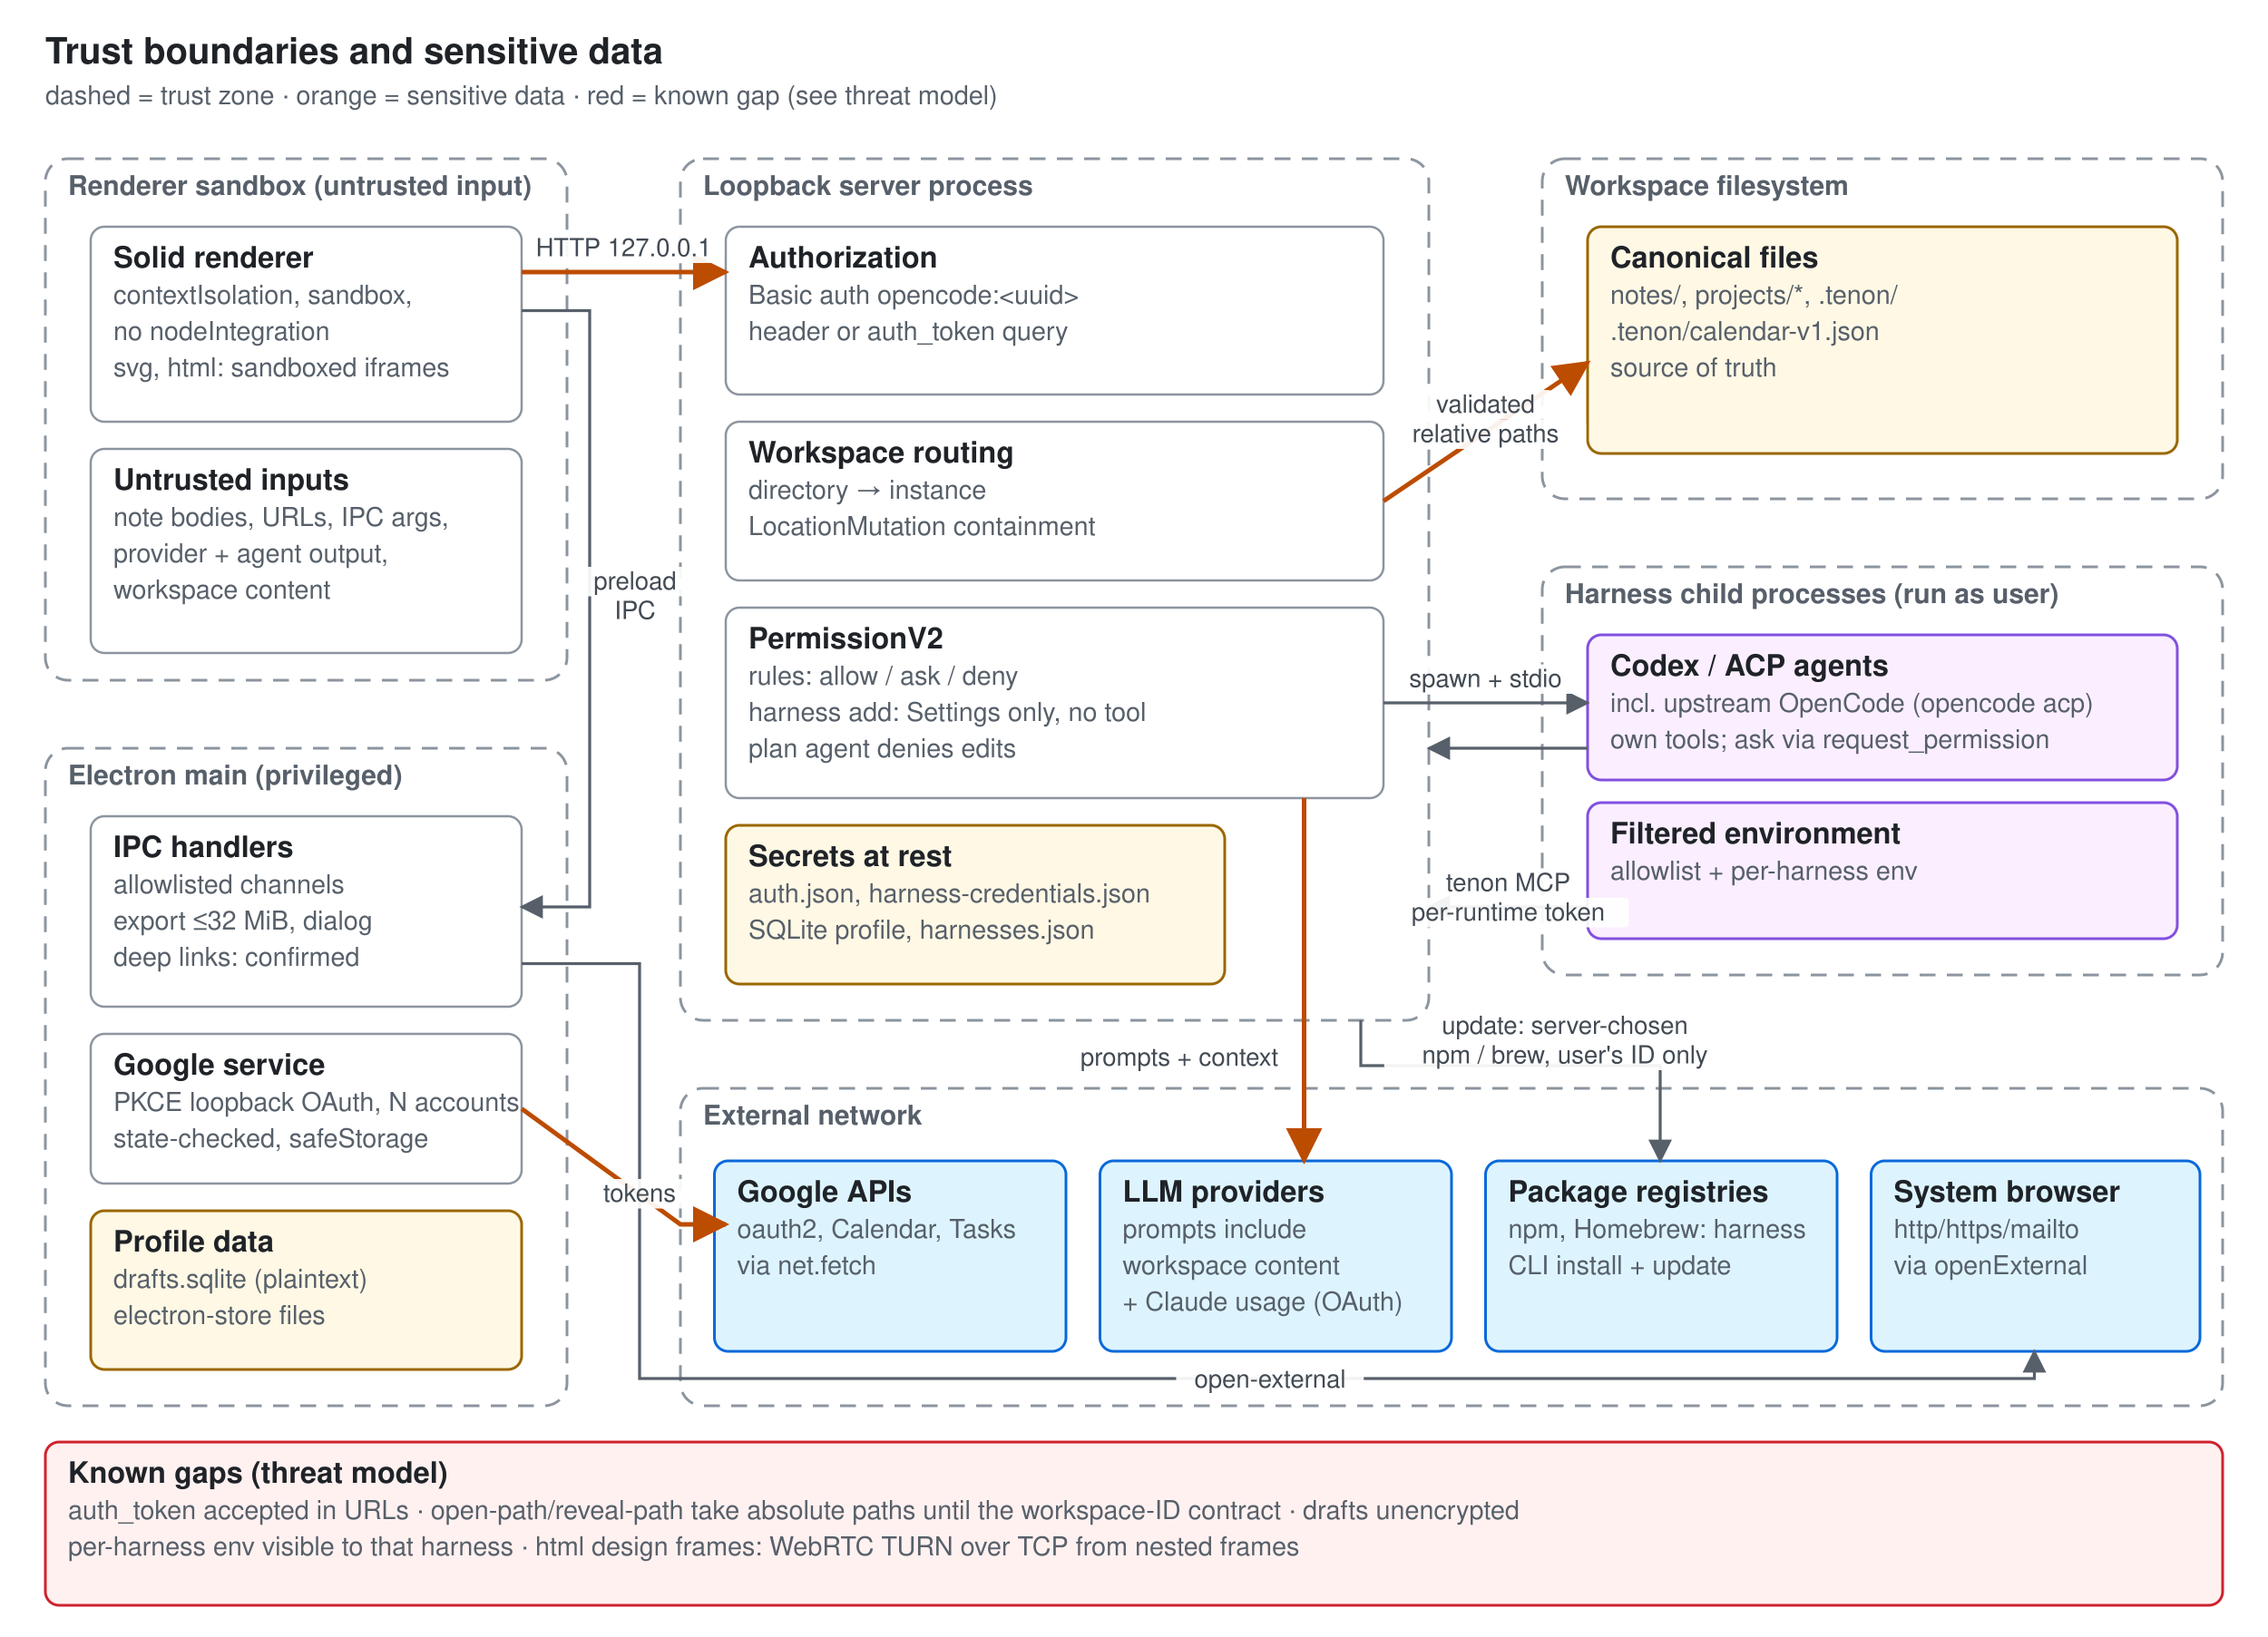
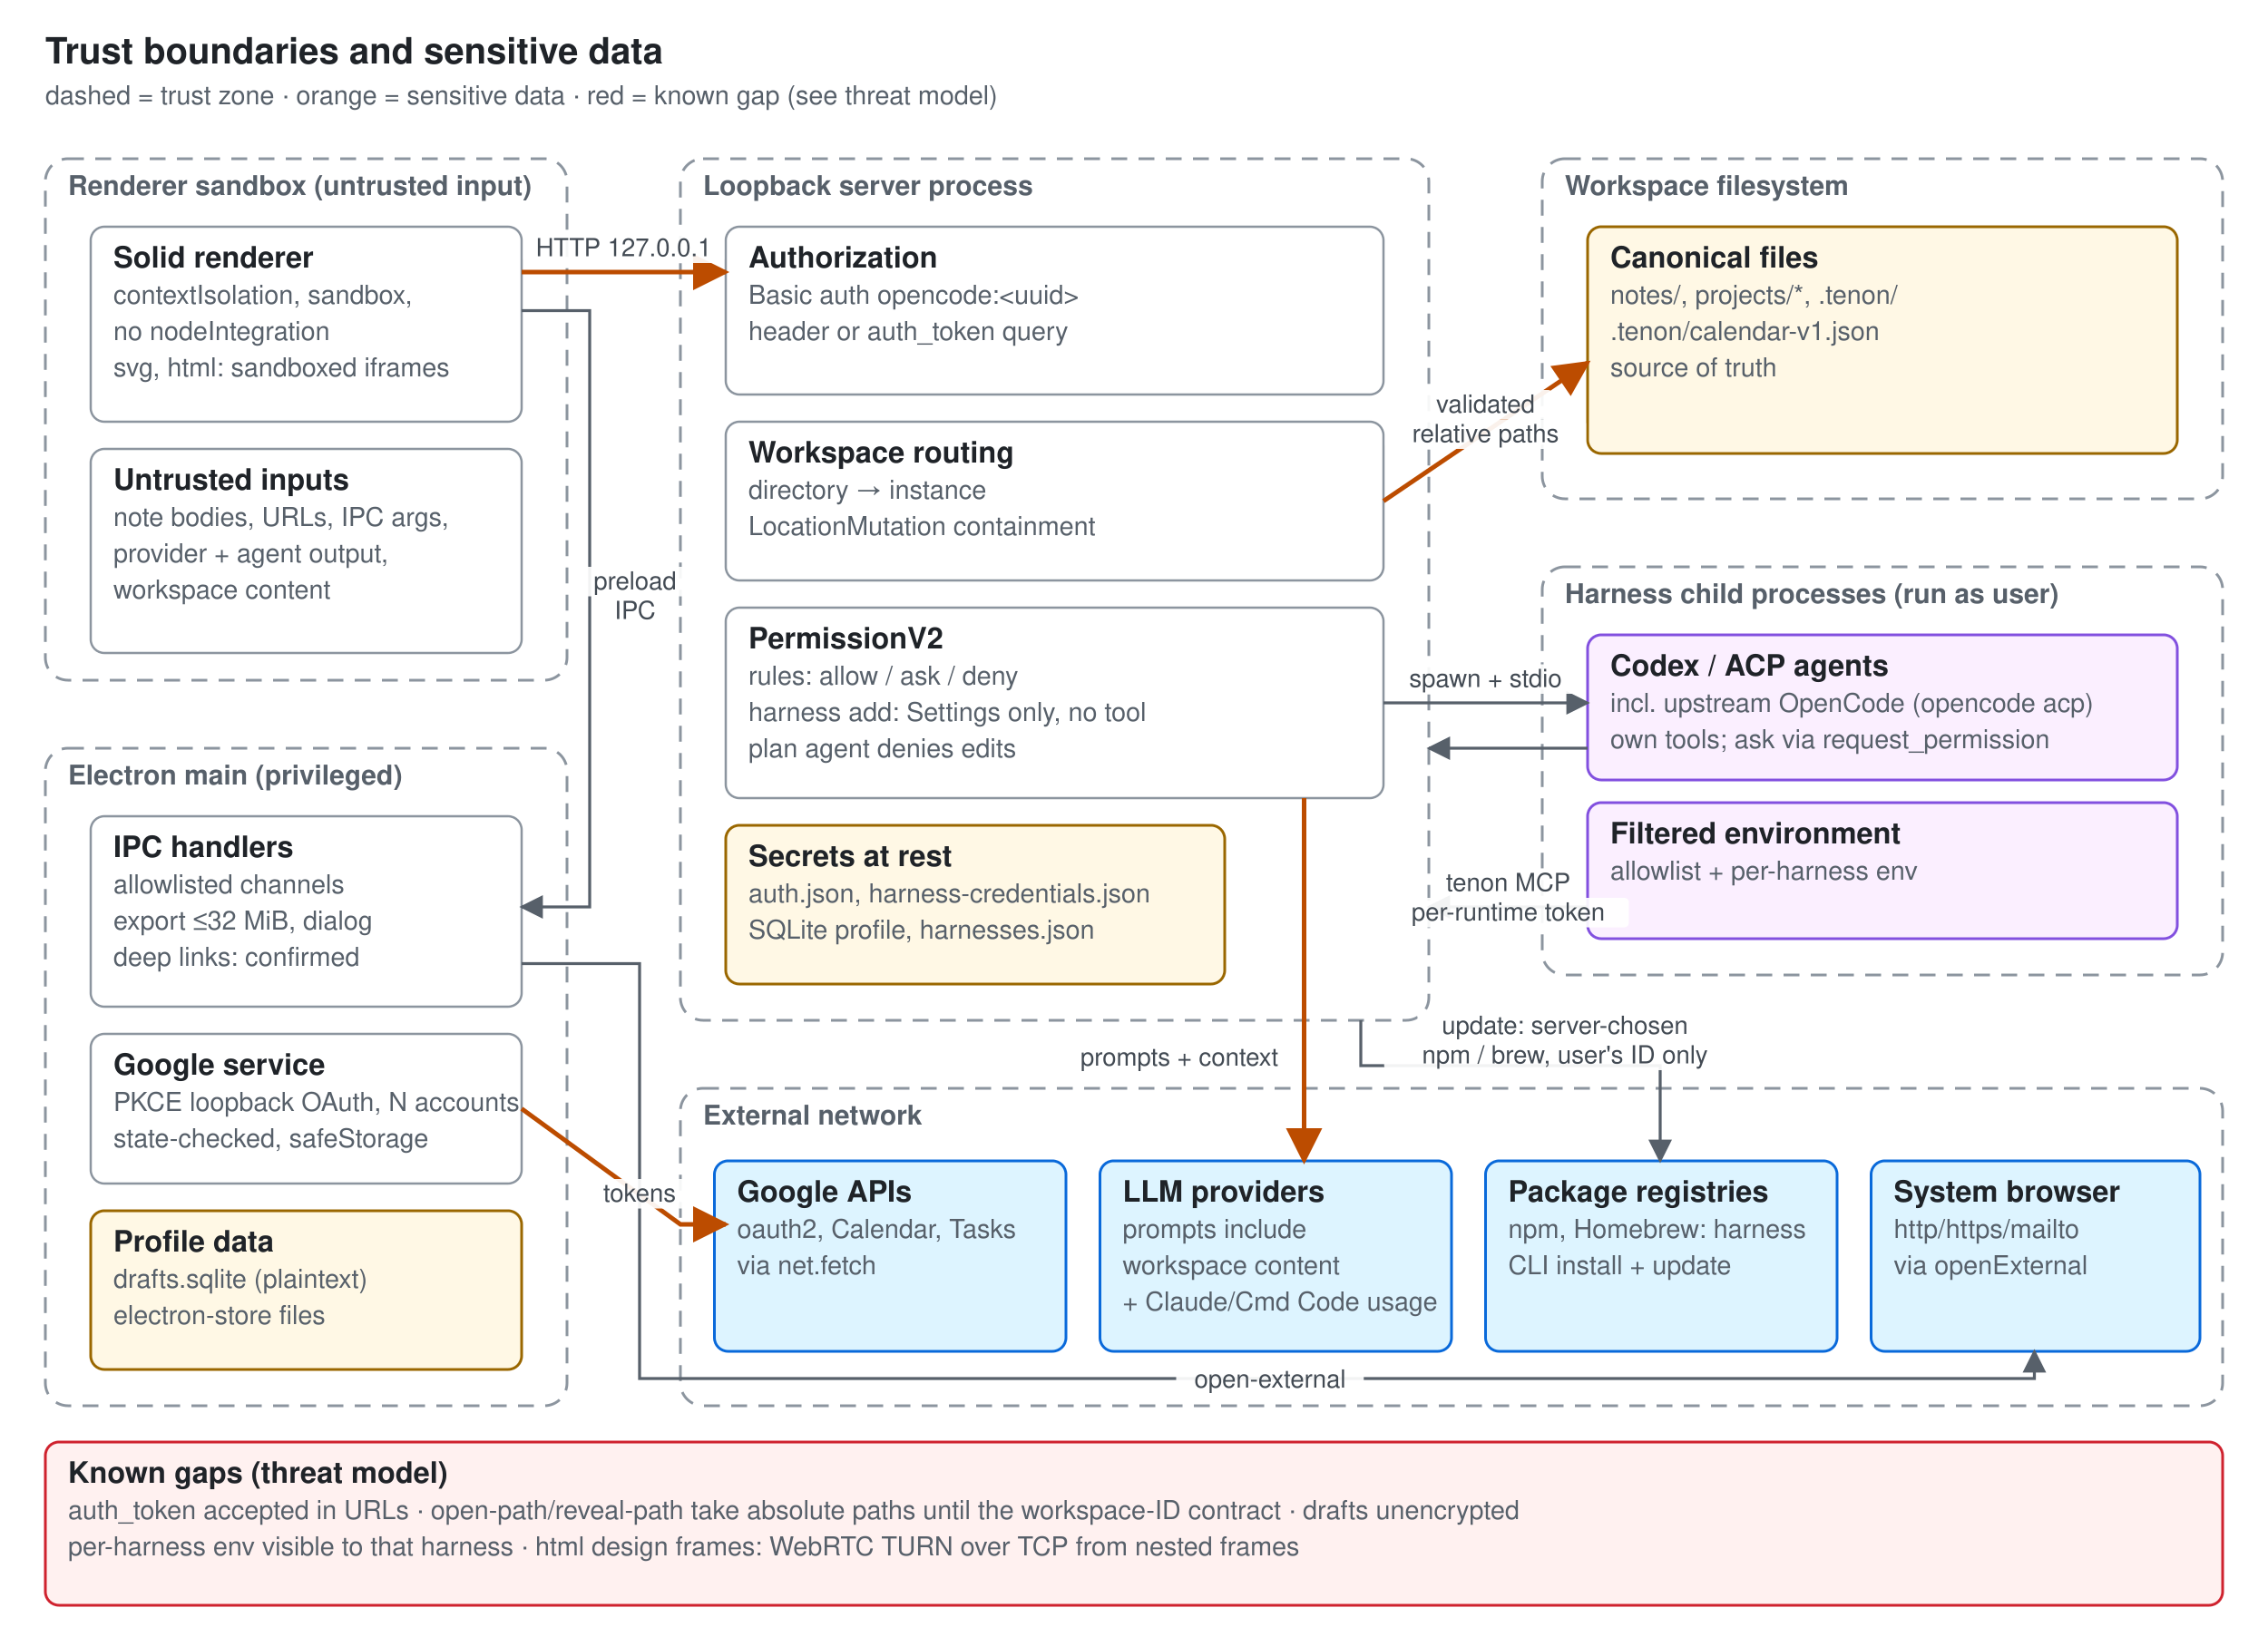
<svg xmlns="http://www.w3.org/2000/svg" viewBox="0 0 1000 722" width="1000" height="722" role="img" aria-labelledby="title desc">
  <style>
  .bg{fill:#ffffff}
  text{font-family:ui-sans-serif,system-ui,-apple-system,"Segoe UI",Helvetica,Arial,sans-serif;font-size:13px;fill:#1f2328}
  .t{font-weight:600}
  .s{font-size:11.5px;fill:#57606a}
  .h{font-size:16px;font-weight:600}
  .lbl{font-size:11px;fill:#424a53}
  .lblbg{fill:#ffffff;opacity:.92}
  .box{fill:#f6f8fa;stroke:#57606a;stroke-width:1.2}
  .sub{fill:#ffffff;stroke:#8c959f;stroke-width:1}
  .store{fill:#fff8e5;stroke:#9a6700;stroke-width:1.2}
  .ext{fill:#ddf4ff;stroke:#0969da;stroke-width:1.2}
  .proc{fill:#fbefff;stroke:#8250df;stroke-width:1.2}
  .zone{fill:none;stroke:#8c959f;stroke-width:1.2;stroke-dasharray:7 5}
  .zonet{font-size:12px;font-weight:600;fill:#57606a}
  .gapz{fill:#fff1f0;stroke:#cf222e;stroke-width:1.2}
  .e{fill:none;stroke:#57606a;stroke-width:1.3}
  .d{stroke-dasharray:5 4}
  .r{stroke:#cf222e}
  .sens{stroke:#bc4c00;stroke-width:2}
  .ah{fill:#57606a}
  .ahr{fill:#cf222e}
  .ahs{fill:#bc4c00}
  .life{stroke:#8c959f;stroke-width:1;stroke-dasharray:4 4}
  .act{fill:#eaeef2;stroke:#57606a;stroke-width:1}
  .frag{fill:none;stroke:#8c959f;stroke-width:1}
  .fragt{fill:#eaeef2;stroke:#8c959f;stroke-width:1}
  .dot{fill:#1f2328}
  .ring{fill:none;stroke:#1f2328;stroke-width:1.5}
  .dia{fill:#ffffff;stroke:#57606a;stroke-width:1.2}
  .bar{fill:#1f2328}
  @media (prefers-color-scheme: dark){
    .bg{fill:#0d1117}
    text{fill:#e6edf3}
    .s{fill:#9198a1} .lbl{fill:#c9d1d9} .lblbg{fill:#0d1117}
    .box{fill:#161b22;stroke:#8b949e} .sub{fill:#0d1117;stroke:#6e7681}
    .store{fill:#2b2111;stroke:#d29922} .ext{fill:#0c2d4a;stroke:#4493f8}
    .proc{fill:#271a3d;stroke:#ab7df8}
    .zone{stroke:#6e7681} .zonet{fill:#9198a1}
    .gapz{fill:#3a1517;stroke:#f85149}
    .e{stroke:#9198a1} .r{stroke:#f85149} .sens{stroke:#f0883e}
    .ah{fill:#9198a1} .ahr{fill:#f85149} .ahs{fill:#f0883e}
    .life{stroke:#6e7681} .act{fill:#21262d;stroke:#8b949e}
    .frag{stroke:#6e7681} .fragt{fill:#21262d;stroke:#6e7681}
    .dot{fill:#e6edf3} .ring{stroke:#e6edf3} .dia{fill:#0d1117;stroke:#8b949e} .bar{fill:#e6edf3}
  }
</style>
  <defs>
    <marker id="a" viewBox="0 0 10 10" refX="9" refY="5" markerWidth="8" markerHeight="8" orient="auto-start-reverse">
      <path class="ah" d="M0,0 L10,5 L0,10 z" />
    </marker>
    <marker id="ar" viewBox="0 0 10 10" refX="9" refY="5" markerWidth="8" markerHeight="8" orient="auto-start-reverse">
      <path class="ahr" d="M0,0 L10,5 L0,10 z" />
    </marker>
    <marker id="as" viewBox="0 0 10 10" refX="9" refY="5" markerWidth="8" markerHeight="8" orient="auto-start-reverse">
      <path class="ahs" d="M0,0 L10,5 L0,10 z" />
    </marker>
    <marker id="o" viewBox="0 0 10 10" refX="9" refY="5" markerWidth="9" markerHeight="9" orient="auto-start-reverse">
      <path class="e" d="M0,0 L10,5 L0,10" />
    </marker>
    <marker id="dm" viewBox="0 0 12 12" refX="1" refY="6" markerWidth="11" markerHeight="11" orient="auto-start-reverse">
      <path class="bar" d="M1,6 L6,1 L11,6 L6,11 z" />
    </marker>
  </defs>
  <rect class="bg" x="0" y="0" width="1000" height="722" />
  <text x="20" y="28" text-anchor="start" class="h">Trust boundaries and sensitive data</text>
  <text x="20" y="46" text-anchor="start" class="s">dashed = trust zone · orange = sensitive data · red = known gap (see threat model)</text>
  <rect class="zone" x="20" y="70" width="230" height="230" rx="10" />
  <text x="30" y="86" text-anchor="start" class="zonet">Renderer sandbox (untrusted input)</text>
  <rect class="sub" x="40" y="100" width="190" height="86" rx="6" />
  <text x="50" y="118" text-anchor="start" class="t">Solid renderer</text>
  <text x="50" y="134" text-anchor="start" class="s">contextIsolation, sandbox,</text>
  <text x="50" y="150" text-anchor="start" class="s">no nodeIntegration</text>
  <text x="50" y="166" text-anchor="start" class="s">svg, html: sandboxed iframes</text>
  <rect class="sub" x="40" y="198" width="190" height="90" rx="6" />
  <text x="50" y="216" text-anchor="start" class="t">Untrusted inputs</text>
  <text x="50" y="232" text-anchor="start" class="s">note bodies, URLs, IPC args,</text>
  <text x="50" y="248" text-anchor="start" class="s">provider + agent output,</text>
  <text x="50" y="264" text-anchor="start" class="s">workspace content</text>
  <rect class="zone" x="20" y="330" width="230" height="290" rx="10" />
  <text x="30" y="346" text-anchor="start" class="zonet">Electron main (privileged)</text>
  <rect class="sub" x="40" y="360" width="190" height="84" rx="6" />
  <text x="50" y="378" text-anchor="start" class="t">IPC handlers</text>
  <text x="50" y="394" text-anchor="start" class="s">allowlisted channels</text>
  <text x="50" y="410" text-anchor="start" class="s">export ≤32 MiB, dialog</text>
  <text x="50" y="426" text-anchor="start" class="s">deep links: confirmed</text>
  <rect class="sub" x="40" y="456" width="190" height="66" rx="6" />
  <text x="50" y="474" text-anchor="start" class="t">Google service</text>
  <text x="50" y="490" text-anchor="start" class="s">PKCE loopback OAuth, N accounts</text>
  <text x="50" y="506" text-anchor="start" class="s">state-checked, safeStorage</text>
  <rect class="store" x="40" y="534" width="190" height="70" rx="6" />
  <text x="50" y="552" text-anchor="start" class="t">Profile data</text>
  <text x="50" y="568" text-anchor="start" class="s">drafts.sqlite (plaintext)</text>
  <text x="50" y="584" text-anchor="start" class="s">electron-store files</text>
  <rect class="zone" x="300" y="70" width="330" height="380" rx="10" />
  <text x="310" y="86" text-anchor="start" class="zonet">Loopback server process</text>
  <rect class="sub" x="320" y="100" width="290" height="74" rx="6" />
  <text x="330" y="118" text-anchor="start" class="t">Authorization</text>
  <text x="330" y="134" text-anchor="start" class="s">Basic auth opencode:&lt;uuid&gt;</text>
  <text x="330" y="150" text-anchor="start" class="s">header or auth_token query</text>
  <rect class="sub" x="320" y="186" width="290" height="70" rx="6" />
  <text x="330" y="204" text-anchor="start" class="t">Workspace routing</text>
  <text x="330" y="220" text-anchor="start" class="s">directory → instance</text>
  <text x="330" y="236" text-anchor="start" class="s">LocationMutation containment</text>
  <rect class="sub" x="320" y="268" width="290" height="84" rx="6" />
  <text x="330" y="286" text-anchor="start" class="t">PermissionV2</text>
  <text x="330" y="302" text-anchor="start" class="s">rules: allow / ask / deny</text>
  <text x="330" y="318" text-anchor="start" class="s">harness add: Settings only, no tool</text>
  <text x="330" y="334" text-anchor="start" class="s">plan agent denies edits</text>
  <rect class="store" x="320" y="364" width="220" height="70" rx="6" />
  <text x="330" y="382" text-anchor="start" class="t">Secrets at rest</text>
  <text x="330" y="398" text-anchor="start" class="s">auth.json, harness-credentials.json</text>
  <text x="330" y="414" text-anchor="start" class="s">SQLite profile, harnesses.json</text>
  <rect class="zone" x="680" y="70" width="300" height="150" rx="10" />
  <text x="690" y="86" text-anchor="start" class="zonet">Workspace filesystem</text>
  <rect class="store" x="700" y="100" width="260" height="100" rx="6" />
  <text x="710" y="118" text-anchor="start" class="t">Canonical files</text>
  <text x="710" y="134" text-anchor="start" class="s">notes/, projects/*, .tenon/</text>
  <text x="710" y="150" text-anchor="start" class="s">.tenon/calendar-v1.json</text>
  <text x="710" y="166" text-anchor="start" class="s">source of truth</text>
  <rect class="zone" x="680" y="250" width="300" height="180" rx="10" />
  <text x="690" y="266" text-anchor="start" class="zonet">Harness child processes (run as user)</text>
  <rect class="proc" x="700" y="280" width="260" height="64" rx="6" />
  <text x="710" y="298" text-anchor="start" class="t">Codex / ACP agents</text>
  <text x="710" y="314" text-anchor="start" class="s">incl. upstream OpenCode (opencode acp)</text>
  <text x="710" y="330" text-anchor="start" class="s">own tools; ask via request_permission</text>
  <rect class="proc" x="700" y="354" width="260" height="60" rx="6" />
  <text x="710" y="372" text-anchor="start" class="t">Filtered environment</text>
  <text x="710" y="388" text-anchor="start" class="s">allowlist + per-harness env</text>
  <rect class="zone" x="300" y="480" width="680" height="140" rx="10" />
  <text x="310" y="496" text-anchor="start" class="zonet">External network</text>
  <rect class="ext" x="315" y="512" width="155" height="84" rx="6" />
  <text x="325" y="530" text-anchor="start" class="t">Google APIs</text>
  <text x="325" y="546" text-anchor="start" class="s">oauth2, Calendar, Tasks</text>
  <text x="325" y="562" text-anchor="start" class="s">via net.fetch</text>
  <rect class="ext" x="485" y="512" width="155" height="84" rx="6" />
  <text x="495" y="530" text-anchor="start" class="t">LLM providers</text>
  <text x="495" y="546" text-anchor="start" class="s">prompts include</text>
  <text x="495" y="562" text-anchor="start" class="s">workspace content</text>
-   <text x="495" y="578" text-anchor="start" class="s">+ Claude usage (OAuth)</text>
+   <text x="495" y="578" text-anchor="start" class="s">+ Claude/Cmd Code usage</text>
  <rect class="ext" x="655" y="512" width="155" height="84" rx="6" />
  <text x="665" y="530" text-anchor="start" class="t">Package registries</text>
  <text x="665" y="546" text-anchor="start" class="s">npm, Homebrew: harness</text>
  <text x="665" y="562" text-anchor="start" class="s">CLI install + update</text>
  <rect class="ext" x="825" y="512" width="145" height="84" rx="6" />
  <text x="835" y="530" text-anchor="start" class="t">System browser</text>
  <text x="835" y="546" text-anchor="start" class="s">http/https/mailto</text>
  <text x="835" y="562" text-anchor="start" class="s">via openExternal</text>
  <path class="e " d="M230,137 L260,137 L260,400 L230,400" marker-end="url(#a)" />
  <path class="e sens" d="M230,120 L320,120" marker-end="url(#as)" />
  <path class="e sens" d="M610,221 L700,160" marker-end="url(#as)" />
  <path class="e " d="M610,310 L700,310" marker-end="url(#a)" />
  <path class="e " d="M700,330 L630,330" marker-end="url(#a)" />
  <path class="e " d="M700,400 L630,400" marker-end="url(#a)" />
  <path class="e sens" d="M230,489 L300,540 L320,540" marker-end="url(#as)" />
  <path class="e sens" d="M575,352 L575,512" marker-end="url(#as)" />
  <path class="e " d="M600,450 L600,470 L732,470 L732,512" marker-end="url(#a)" />
  <path class="e " d="M230,425 L282,425 L282,608 L897,608 L897,596" marker-end="url(#a)" />
  <rect class="gapz" x="20" y="636" width="960" height="72" rx="6" />
  <text x="30" y="654" text-anchor="start" class="t">Known gaps (threat model)</text>
  <text x="30" y="670" text-anchor="start" class="s">auth_token accepted in URLs · open-path/reveal-path take absolute paths until the workspace-ID contract · drafts unencrypted</text>
  <text x="30" y="686" text-anchor="start" class="s">per-harness env visible to that harness · html design frames: WebRTC TURN over TCP from nested frames</text>
  <rect class="lblbg" x="256.4" y="250.0" width="47.3" height="13" rx="2" />
  <text class="lbl" x="280" y="260" text-anchor="middle">preload</text>
  <rect class="lblbg" x="268.1" y="263.0" width="23.7" height="13" rx="2" />
  <text class="lbl" x="280" y="273" text-anchor="middle">IPC</text>
  <rect class="lblbg" x="230.7" y="103.0" width="88.6" height="13" rx="2" />
  <text class="lbl" x="275" y="113" text-anchor="middle">HTTP 127.0.0.1</text>
  <rect class="lblbg" x="625.5" y="172.0" width="59.1" height="13" rx="2" />
  <text class="lbl" x="655" y="182" text-anchor="middle">validated</text>
  <rect class="lblbg" x="610.7" y="185.0" width="88.6" height="13" rx="2" />
  <text class="lbl" x="655" y="195" text-anchor="middle">relative paths</text>
  <rect class="lblbg" x="613.6" y="293.0" width="82.7" height="13" rx="2" />
  <text class="lbl" x="655" y="303" text-anchor="middle">spawn + stdio</text>
  <rect class="lblbg" x="635.5" y="383.0" width="59.1" height="13" rx="2" />
  <text class="lbl" x="665" y="393" text-anchor="middle">tenon MCP</text>
  <rect class="lblbg" x="611.9" y="396.0" width="106.3" height="13" rx="2" />
  <text class="lbl" x="665" y="406" text-anchor="middle">per-runtime token</text>
  <rect class="lblbg" x="261.3" y="520.0" width="41.4" height="13" rx="2" />
  <text class="lbl" x="282" y="530" text-anchor="middle">tokens</text>
  <rect class="lblbg" x="466.9" y="460.0" width="106.3" height="13" rx="2" />
  <text class="lbl" x="520" y="470" text-anchor="middle">prompts + context</text>
  <rect class="lblbg" x="625.0" y="446.0" width="129.9" height="13" rx="2" />
  <text class="lbl" x="690" y="456" text-anchor="middle">update: server-chosen</text>
  <rect class="lblbg" x="610.3" y="459.0" width="159.4" height="13" rx="2" />
  <text class="lbl" x="690" y="469" text-anchor="middle">npm / brew, user's ID only</text>
  <rect class="lblbg" x="518.6" y="602.0" width="82.7" height="13" rx="2" />
  <text class="lbl" x="560" y="612" text-anchor="middle">open-external</text>
</svg>
